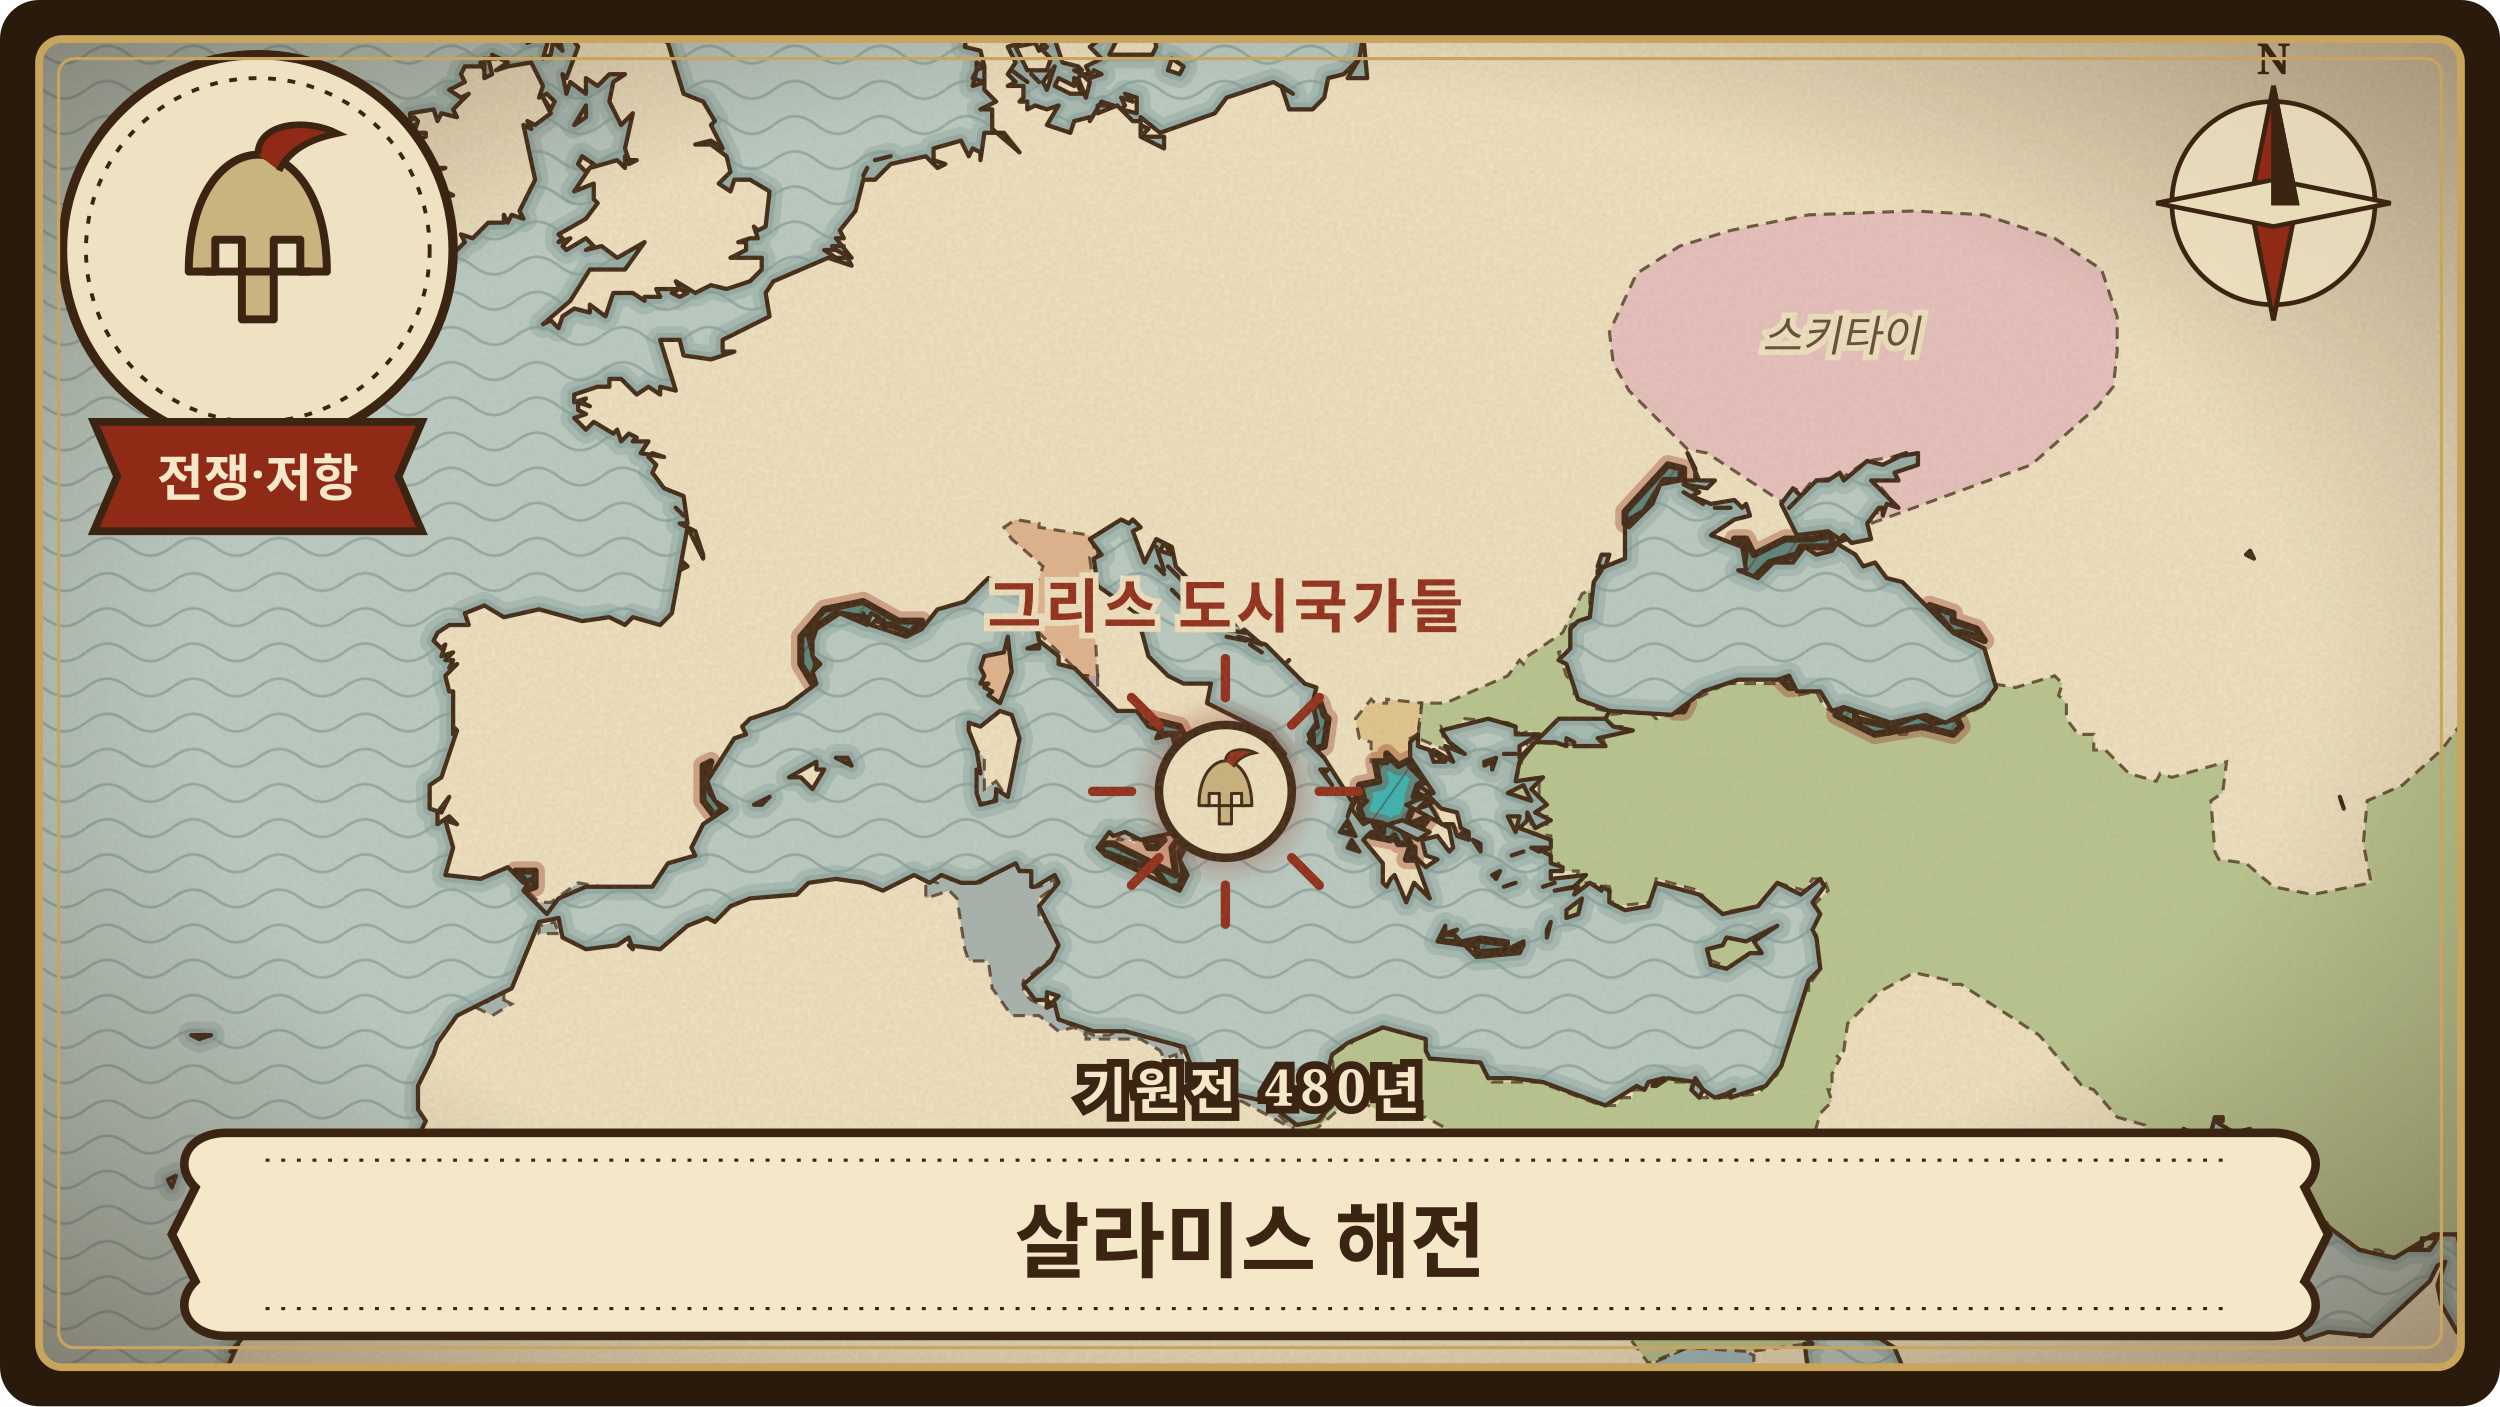
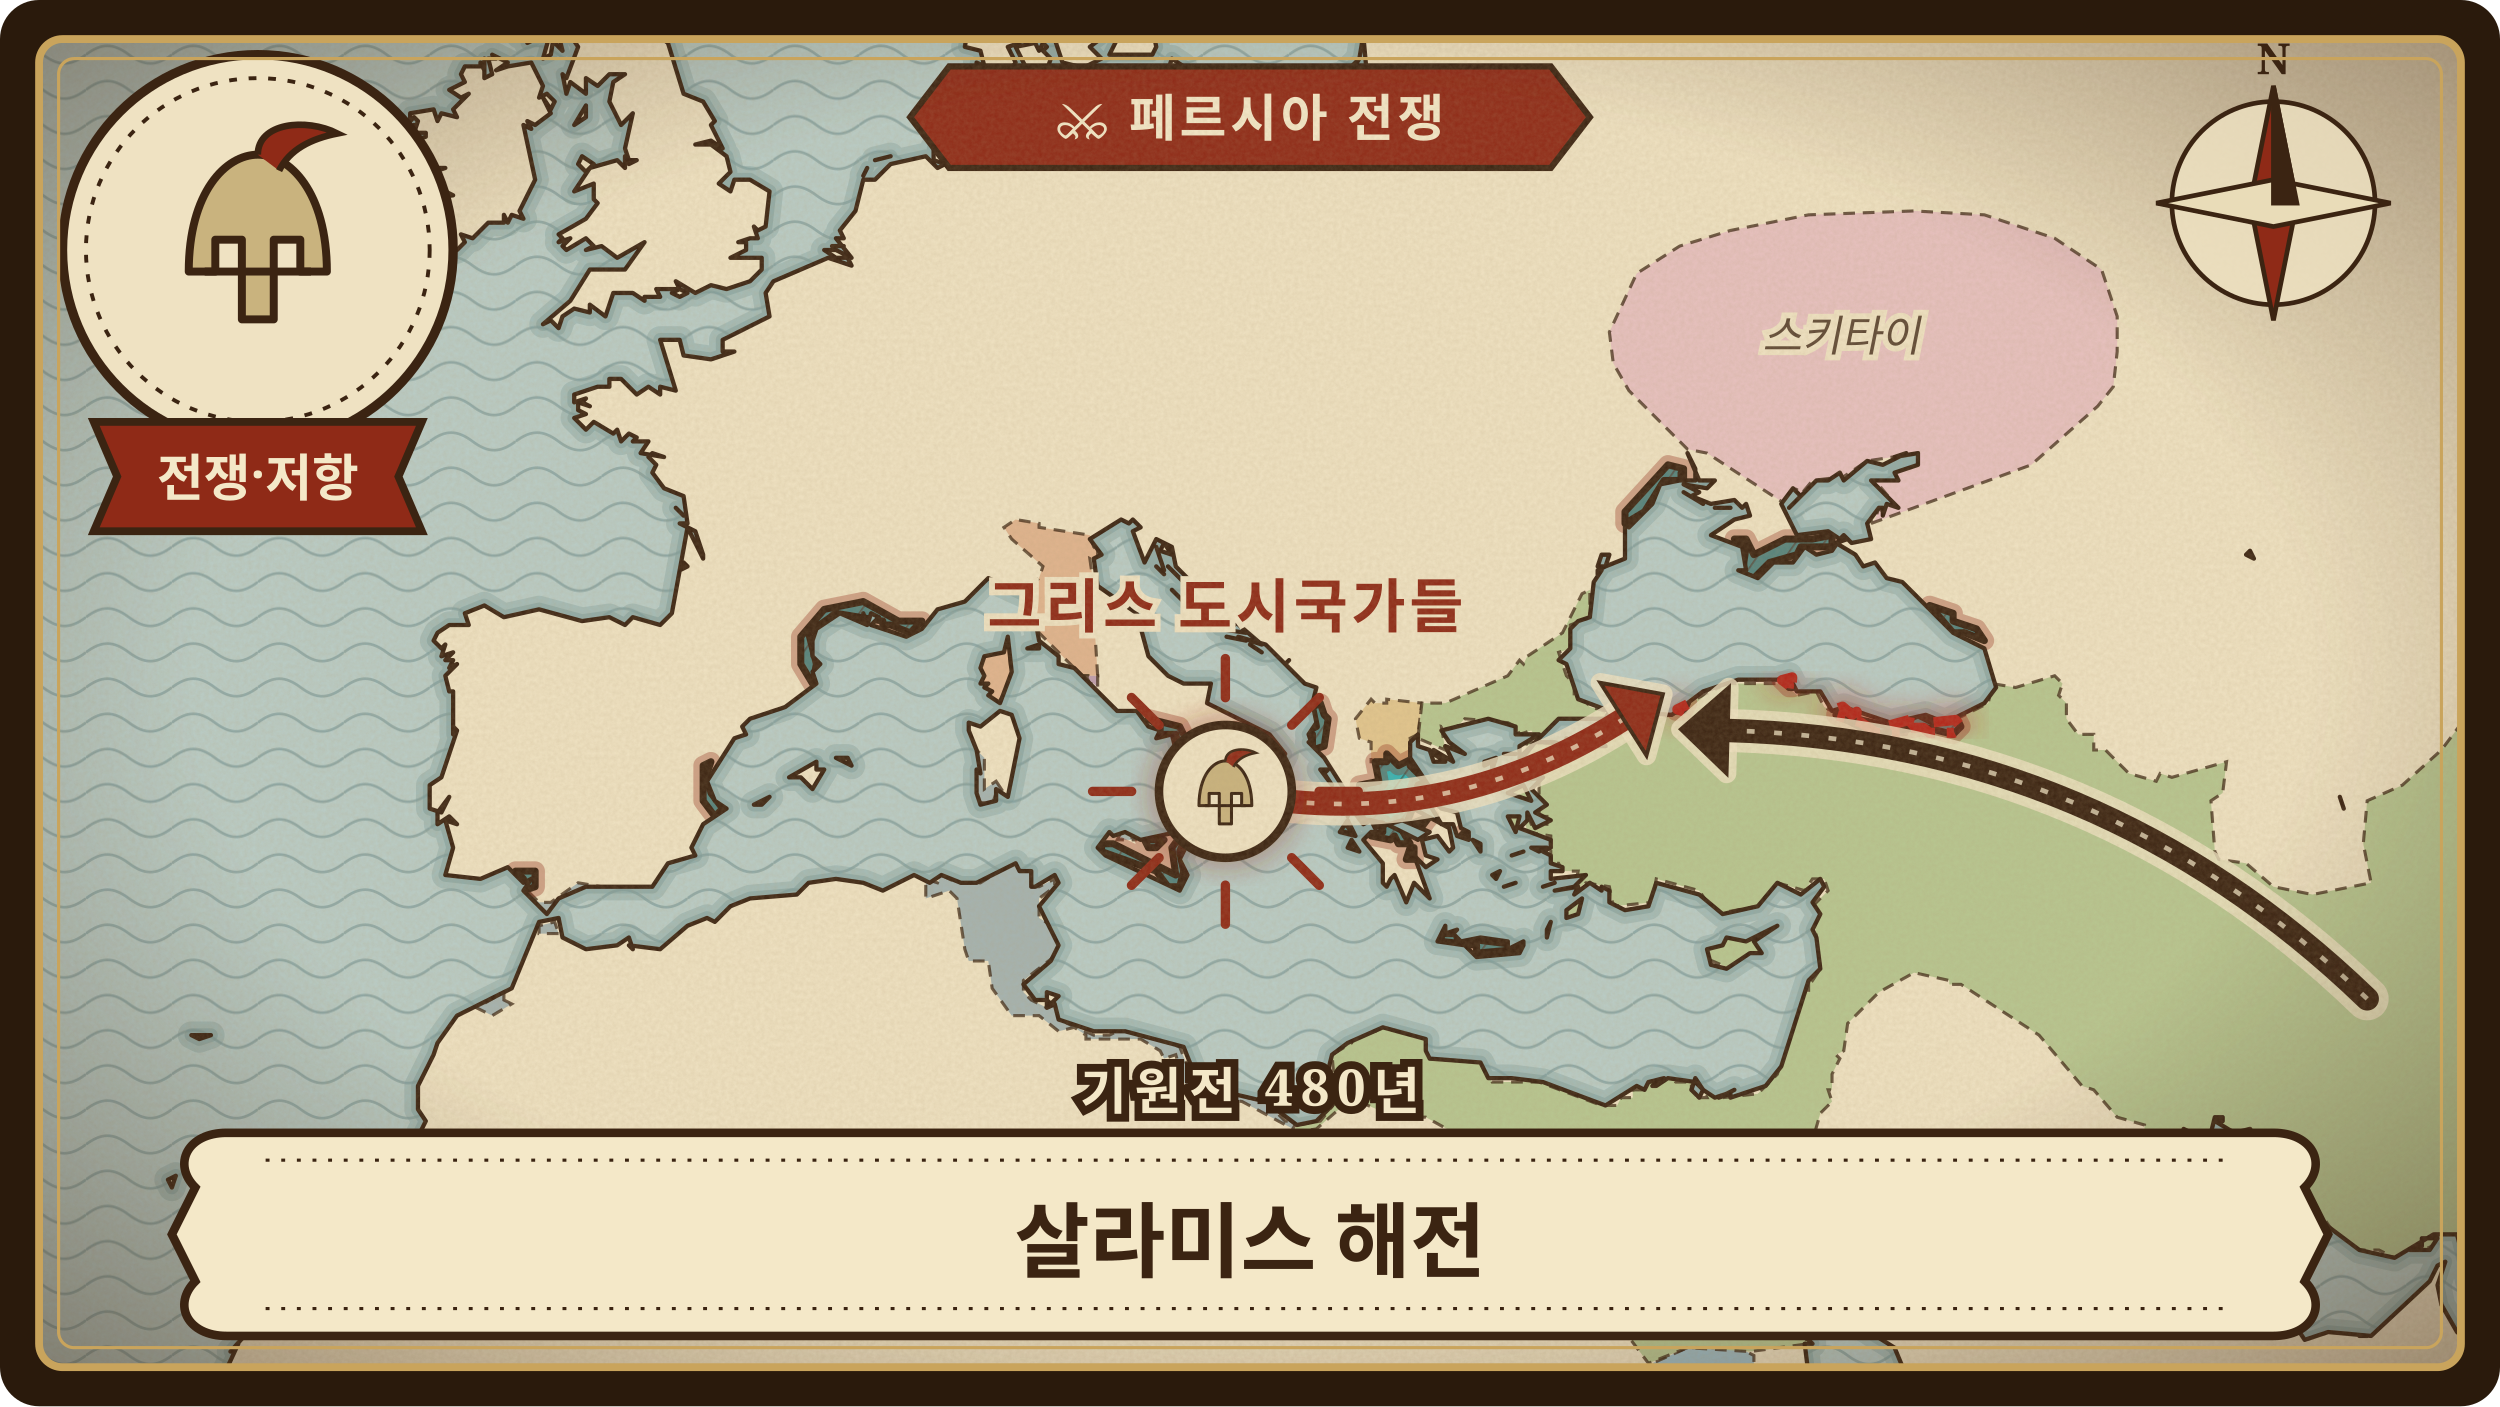
<svg xmlns="http://www.w3.org/2000/svg" viewBox="0 0 640 360" width="640" height="360" role="img" aria-label="살라미스 해전">
  <defs>
    <clipPath id="frame-battle-of-salamis">
      <rect x="10" y="10" width="620" height="340" rx="6" />
    </clipPath>
    <pattern id="waves-battle-of-salamis" width="22" height="9" patternUnits="userSpaceOnUse">
      <path d="M0 5 C4 2 7 2 11 5 C15 8 18 8 22 5" fill="none" stroke="#6f8f8f" stroke-width="0.7" stroke-opacity="0.55" />
    </pattern>
    <pattern id="hatch-battle-of-salamis" width="6" height="6" patternUnits="userSpaceOnUse" patternTransform="rotate(35)">
      <path d="M0 0 L0 6" stroke="#3b2412" stroke-width="0.9" stroke-opacity="0.45" />
    </pattern>
    <filter id="paper-battle-of-salamis" x="0" y="0" width="100%" height="100%">
      <feTurbulence type="fractalNoise" baseFrequency="0.9" numOctaves="3" seed="33" result="noise" />
      <feColorMatrix in="noise" type="matrix" values="0 0 0 0 0.45  0 0 0 0 0.33  0 0 0 0 0.18  0 0 0 0.22 0" />
    </filter>
    <radialGradient id="vignette-battle-of-salamis" cx="50%" cy="48%" r="70%">
      <stop offset="60%" stop-color="#3b2412" stop-opacity="0" />
      <stop offset="100%" stop-color="#3b2412" stop-opacity="0.45" />
    </radialGradient>
    <filter id="glow-battle-of-salamis">
      <feGaussianBlur stdDeviation="3" />
    </filter>
    <path id="land-battle-of-salamis" d="M43 302L44 304L45 301L43 302ZM476 384L474 367L476 368L473 363L473 360L463 352L462 344L464 344L459 339L450 320L447 309L439 300L437 294L439 290L444 303L452 311L456 297L458 295L455 307L460 308L475 333L475 336L477 340L485 345L490 357L489 360L491 368L495 374L503 379L505 384L636 384L635 379L637 375L639 372L639 373L642 373L651 361L652 356L650 355L643 346L633 344L629 341L625 334L624 329L626 323L624 324L622 328L607 342L596 341L590 343L588 340L585 340L587 338L585 338L586 338L588 334L587 327L585 324L583 326L583 329L581 330L581 337L575 326L577 323L575 320L576 320L572 315L570 316L568 313L569 312L566 312L560 296L557 296L561 294L559 289L563 291L566 290L567 286L569 286L569 287L567 287L572 290L576 289L580 295L580 298L583 299L582 300L586 309L594 312L596 314L604 320L613 322L623 316L629 316L632 328L646 331L657 332L658 331L664 334L664 -24L239 -24L276 -24L275 -21L276 -19L277 -19L277 -15L278 -15L281 -8L285 -2L283 -1L284 2L281 1L286 10L284 14L288 14L295 14L296 12L295 7L297 5L300 5L299 3L306 2L308 4L314 -9L313 -13L315 -16L313 -18L315 -19L312 -22L315 -20L313 -22L313 -23L315 -22L314 -24L375 -24L375 -13L371 -9L369 -9L366 -10L361 -20L354 -17L348 -2L350 20L345 20L348 15L344 19L340 20L339 25L336 28L330 28L328 22L331 24L326 21L320 23L314 25L311 29L297 34L292 30L292 32L294 33L292 35L298 35L298 38L292 35L292 31L290 31L286 27L281 29L281 27L285 27L282 26L279 31L279 30L275 31L274 34L268 32L271 27L268 28L265 27L263 28L263 26L261 26L262 25L262 22L258 22L260 21L258 19L260 16L258 12L261 11L259 9L262 10L261 7L264 8L264 3L266 1L266 4L267 2L268 3L270 -1L265 -3L264 -1L265 -5L261 -4L265 -5L265 -9L262 -10L265 -9L266 -12L266 -17L267 -20L262 -17L258 -11L251 -11L248 -6L251 -3L250 -4L252 -8L262 -10L256 -8L257 -2L256 -4L255 -3L255 -6L252 -3L252 -1L249 -2L248 -5L247 4L250 7L248 8L248 6L247 12L251 13L252 17L250 16L250 18L252 17L252 23L255 26L251 28L254 28L254 33L261 39L257 34L252 34L251 41L251 39L249 38L248 40L246 36L239 38L239 41L242 42L240 43L237 40L228 42L224 46L221 46L219 54L215 59L216 61L214 61L218 66L214 64L211 64L214 66L217 66L218 68L212 66L198 72L196 75L197 81L185 87L185 90L188 90L182 92L175 91L174 87L169 87L173 100L169 99L169 101L166 99L163 101L159 97L156 97L156 99L153 99L147 101L147 103L150 102L149 103L151 104L148 103L148 105L150 106L147 107L150 110L152 108L157 111L158 110L159 113L161 111L163 112L162 113L166 113L164 116L170 117L167 116L166 117L168 119L167 121L170 125L175 127L176 134L174 134L178 136L180 142L180 143L176 135L174 146L175 144L176 145L174 146L172 157L169 160L162 158L160 160L156 158L149 159L138 156L129 158L124 155L119 157L120 160L115 160L112 162L111 164L113 166L114 165L113 168L116 167L114 169L116 169L115 171L117 170L114 173L115 177L116 177L116 188L116 186L117 187L113 199L110 201L110 207L113 208L115 204L112 208L112 211L115 209L117 211L114 210L116 217L114 224L123 225L130 222L134 226L136 225L134 228L140 234L143 230L150 227L167 227L171 221L178 219L177 217L180 211L186 207L183 205L181 200L188 189L191 188L190 186L192 184L201 181L209 175L208 172L210 170L208 168L208 164L209 161L215 157L222 160L221 157L222 160L223 157L225 158L223 160L232 163L236 161L240 156L247 154L253 148L264 153L266 164L271 168L271 170L275 171L286 182L291 182L294 186L297 187L296 189L300 188L301 192L303 194L306 194L311 206L308 208L306 215L310 215L314 210L314 207L319 204L318 201L313 197L316 190L320 189L319 190L324 192L327 197L329 193L325 188L309 180L310 175L303 175L299 173L294 168L291 157L281 150L280 143L282 142L279 138L287 133L289 134L290 133L292 135L290 136L293 144L296 138L300 140L301 145L306 150L303 149L303 150L309 156L309 158L316 159L323 165L317 163L324 165L329 170L330 169L329 170L334 175L337 176L336 180L337 185L335 188L336 191L335 190L339 194L346 205L347 204L350 205L349 206L347 205L346 207L349 211L351 210L352 212L359 210L366 213L363 215L355 211L353 213L351 213L349 215L354 221L354 226L355 227L356 225L357 224L360 231L362 226L366 230L362 219L365 222L368 220L365 219L364 215L368 214L371 218L372 217L371 212L360 206L365 204L363 203L363 201L366 203L364 204L367 203L361 194L361 190L363 188L363 191L366 192L367 195L370 195L367 193L367 192L372 195L370 191L375 193L371 190L369 187L381 184L388 186L388 188L394 188L389 191L389 194L399 184L411 184L412 182L404 179L401 170L399 169L402 166L402 161L404 159L407 158L408 149L410 146L409 147L409 146L411 145L409 145L410 142L412 142L411 145L416 143L416 132L417 135L423 129L425 124L430 123L430 121L431 121L430 123L434 123L434 120L432 116L435 123L439 123L437 125L431 124L435 126L433 127L438 129L444 128L446 130L447 129L448 132L444 133L438 137L446 140L447 146L445 146L450 148L454 144L459 144L462 140L465 142L469 141L471 138L468 136L460 137L456 129L459 125L461 127L458 130L465 123L468 123L471 121L472 123L478 118L482 119L488 116L485 117L491 116L491 119L485 121L486 123L479 123L486 130L483 129L482 132L482 130L481 130L478 134L479 138L474 139L472 137L471 138L473 138L470 139L475 142L477 145L480 144L483 148L487 149L500 162L508 166L511 176L508 180L498 185L493 183L484 185L472 181L469 182L466 177L460 177L458 173L455 174L445 174L436 177L428 183L412 182L411 184L413 186L418 187L409 189L411 191L403 191L403 190L401 189L401 191L398 190L393 190L389 195L388 200L395 199L392 202L396 206L393 208L397 210L393 212L391 208L391 210L389 212L397 215L397 217L395 218L397 219L397 221L400 222L400 223L397 223L397 225L406 224L403 227L398 228L404 227L403 229L407 226L410 228L410 227L412 228L412 231L416 233L422 232L424 226L435 229L441 234L450 232L455 226L461 229L466 225L467 227L464 231L466 234L464 238L465 240L466 248L463 251L456 273L452 278L443 281L443 280L440 281L442 280L439 281L436 279L435 281L433 279L434 276L436 279L434 277L427 276L424 278L423 278L426 276L422 277L421 279L419 278L411 283L395 277L387 276L381 276L379 272L366 271L365 269L365 266L354 263L345 267L341 270L340 274L342 279L341 283L337 287L332 288L324 282L307 278L303 268L288 264L280 264L271 261L270 257L268 258L268 256L265 256L262 252L269 246L271 242L266 232L271 226L270 224L265 227L264 227L264 223L261 223L260 221L250 226L246 226L241 224L238 226L234 224L226 228L221 226L214 225L207 226L204 229L192 230L187 232L183 236L181 235L176 237L169 243L161 242L162 243L161 240L158 242L150 243L144 240L143 235L138 236L131 253L117 260L112 267L111 270L107 278L107 284L109 287L108 289L104 297L94 305L83 309L78 319L71 324L67 337L59 346L61 344L55 357L52 361L50 370L52 367L54 371L56 371L57 379L55 382L57 384ZM49 265L51 266L54 265L49 265ZM52 305L55 308L58 303L52 305ZM60 309L63 310L63 307L61 307L60 309ZM70 308L75 306L76 302L70 308ZM75 300L79 299L79 297L75 300ZM102 57L108 57L103 60L105 62L109 60L104 64L110 62L107 66L117 64L119 62L118 60L121 61L125 57L129 57L129 55L130 57L131 55L134 56L133 54L137 46L134 32L136 33L135 31L137 32L141 29L139 25L141 28L142 26L140 24L138 25L139 22L136 16L130 17L127 18L130 16L126 14L127 15L125 15L126 19L124 20L124 15L124 18L123 16L123 17L119 17L118 19L119 21L115 23L118 25L120 24L116 28L117 30L113 29L112 31L111 28L105 29L105 31L106 30L107 31L106 34L109 34L109 35L106 36L107 38L104 39L106 39L104 40L107 40L107 42L109 41L109 43L114 43L111 44L110 49L106 52L109 50L111 51L114 49L116 50L109 51L106 53L108 55L105 55L102 57ZM104 33L106 34L106 32L104 33ZM133 9L135 8L135 11L137 10L136 6L133 9ZM134 1L139 1L140 -1L136 -4L134 -2L137 -2L135 0L137 0L134 1ZM135 -5L141 -4L137 -4L140 -2L144 -6L143 -5L145 -5L142 -4L141 -1L144 -3L140 1L139 6L140 5L140 8L141 8L139 15L141 14L142 8L141 5L144 2L146 1L142 5L143 7L144 5L145 7L147 2L146 6L146 4L149 6L146 6L146 9L148 12L145 20L144 19L145 24L146 21L150 24L150 20L153 22L156 19L160 19L157 21L156 26L159 32L162 29L160 38L161 41L163 41L161 42L160 40L160 43L158 41L151 43L147 49L152 47L152 51L153 52L150 56L143 60L144 61L143 62L146 61L144 63L145 64L150 61L152 63L150 64L154 63L158 66L165 62L160 69L151 69L146 77L139 83L141 82L143 84L144 81L147 79L151 80L151 78L155 81L157 75L162 75L165 77L165 76L169 76L168 74L174 74L173 72L178 75L182 73L186 74L192 72L195 69L195 66L187 66L191 64L191 62L189 62L192 61L194 61L193 58L194 59L196 58L197 49L192 46L188 46L187 49L184 47L187 44L186 40L182 37L178 37L182 36L185 38L182 32L183 31L180 26L175 24L171 11L163 5L160 6L154 4L158 5L164 1L161 -1L158 0L164 -3L170 -16L170 -18L168 -19L157 -19L151 -16L153 -19L150 -18L154 -21L150 -22L153 -21L152 -23L154 -24L142 -24L144 -21L142 -23L143 -21L140 -22L140 -20L139 -21L139 -18L141 -17L138 -17L138 -16L139 -14L141 -15L139 -13L141 -13L140 -11L142 -10L139 -11L141 -9L138 -9L139 -6L135 -5ZM136 7L137 8L139 3L136 7ZM142 11L144 13L143 9L142 11ZM143 7L145 9L143 7ZM147 32L150 30L150 27L147 32ZM148 42L150 44L152 42L149 40L148 42ZM172 75L174 76L176 75L174 74L172 75ZM173 130L175 132L173 130ZM193 206L195 206L197 204L193 206ZM202 199L205 199L208 202L211 197L209 197L209 195L202 199ZM213 63L216 63L213 63ZM214 194L218 196L217 194L214 194ZM221 45L222 43L221 45ZM224 41L228 40L224 41ZM248 187L250 192L251 198L250 197L250 203L251 206L255 205L255 202L258 204L261 189L259 183L256 182L251 186L248 185L248 187ZM249 22L252 21L249 20L250 18L249 22ZM251 171L252 173L251 175L253 175L252 176L254 177L253 178L256 180L259 172L258 163L257 167L252 168L251 171ZM259 18L263 21L259 18ZM260 12L263 18L268 18L269 15L267 13L268 12L267 11L266 13L265 11L260 12ZM263 166L266 166L266 165L263 166ZM264 19L266 21L264 19ZM266 8L267 7L267 5L266 8ZM267 21L268 23L270 17L267 21ZM268 256L269 257L271 255L268 254L268 256ZM269 9L271 10L270 10L272 16L276 17L277 18L275 18L277 19L276 20L278 25L279 21L277 19L279 19L278 17L282 15L279 12L283 9L283 5L280 4L277 6L278 10L277 10L277 6L276 10L275 8L276 6L272 5L274 7L273 9L269 9ZM270 22L274 24L277 24L275 20L275 22L271 20L270 22ZM279 20L282 19L280 18L279 20ZM281 217L283 219L302 228L304 224L302 220L306 212L292 215L288 213L285 214L284 213L281 217ZM287 28L291 29L291 25L288 24L290 26L287 25L288 27L287 28ZM296 140L298 146L296 140ZM296 145L298 147L296 145ZM297 141L300 142L298 139L297 141ZM299 18L302 19L303 17L300 15L299 18ZM299 145L303 149L299 145ZM300 151L303 154L300 151ZM312 161L319 162L312 161ZM312 -1L313 2L318 -14L312 -1ZM312 160L316 160L312 160ZM314 163L319 164L314 163ZM320 165L323 167L320 165ZM338 197L341 201L339 198L340 197L338 197ZM343 213L347 214L345 210L343 213ZM345 209L346 206L345 209ZM345 217L348 218L346 215L345 217ZM348 15L349 9L348 15ZM363 207L366 206L369 211L372 211L373 214L376 215L376 213L374 212L373 208L369 207L366 204L363 207ZM368 241L375 242L378 245L389 244L390 242L390 241L386 243L386 241L379 240L374 241L372 239L373 238L370 239L370 237L368 241ZM377 215L379 218L379 216L377 215ZM380 195L380 196L382 195L382 197L383 194L380 195ZM382 224L383 225L384 223L382 224ZM385 193L388 193L385 193ZM385 227L388 226L385 227ZM386 209L388 213L389 209L386 209ZM386 203L392 205L390 201L386 203ZM387 219L390 218L387 219ZM392 217L394 218L396 217L392 217ZM395 227L398 226L395 227ZM396 238L396 240L397 236L396 238ZM401 233L401 235L404 234L405 230L401 233ZM417 135L420 132L417 135ZM431 126L436 129L431 126ZM437 243L438 247L442 248L448 244L451 244L449 241L455 237L447 241L442 240L441 242L437 243ZM439 130L443 130L439 130ZM442 280L444 279L442 280ZM560 292L561 294L562 293L561 290L560 292ZM575 142L577 143L576 141L575 142ZM579 324L580 328L580 325L579 324ZM599 204L600 207L599 204ZM604 342L606 342L604 342ZM617 320L622 320L624 317L620 317L620 319L617 320Z" />
    <clipPath id="landclip-battle-of-salamis">
      <use href="#land-battle-of-salamis" />
    </clipPath>
-     <path id="hl-battle-of-salamis-7" d="M132 223L137 223L137 227L134 228L134 225ZM360 220L361 217L362 217L362 220ZM345 218L345 216L348 216L348 218ZM293 215L298 215L296 217L294 217ZM343 211L345 211L347 214L343 213ZM361 211L366 209L363 213L363 211ZM321 188L321 189L325 188L328 193L328 196L326 196L323 191L320 191L320 189L314 192L313 198L316 200L318 204L313 207L313 211L309 215L304 213L302 218L303 223L302 227L299 227L296 223L282 218L282 216L285 216L301 224L300 217L303 213L308 212L309 208L311 207L307 194L302 192L301 188L297 188L297 186L294 184L302 186L305 192L309 192L310 194L312 194L312 192L316 187ZM358 211L361 216L358 216L357 214L356 215L351 214L354 213L354 211L349 210L348 207L349 204L348 201L353 200L352 195L355 195L355 193L358 196L362 194L361 196L365 200L363 201L362 204L367 205L362 206L360 211ZM181 198L182 203L185 207L183 209L180 205L180 200L180 196L182 195ZM339 183L340 184L339 191L336 192L336 188L335 188L335 187L337 186L336 181L338 180ZM226 160L226 159L214 157L207 162L209 170L208 175L205 170L205 163L211 156L221 154L230 159L236 159L233 162L228 160ZM373 240L389 242L389 243L378 244L378 242L369 241L369 239L373 239ZM377 214L380 217L377 216ZM374 214L375 213L377 215ZM375 205L377 205L377 207L375 206ZM501 184L502 186L500 188L492 186L480 188L470 183L472 181L475 182L475 184L484 186L491 183L495 185L500 184ZM431 182L429 182L432 180ZM458 176L456 174L459 173L459 176ZM500 162L494 155L500 157L500 159L506 161L508 164L503 162ZM469 137L469 140L461 140L460 142L453 144L449 148L446 147L447 140L444 138L447 138L449 142L457 138L464 138ZM431 120L431 123L426 123L421 131L416 134L416 131L427 119Z" />
+     <path id="hl-battle-of-salamis-8" d="M132 223L137 223L137 227L134 228L134 225ZM360 220L361 217L362 217L362 220ZM345 218L345 216L348 216L348 218ZM293 215L298 215L296 217L294 217ZM343 211L345 211L347 214L343 213ZM361 211L366 209L363 213L363 211ZM321 188L321 189L325 188L328 193L328 196L326 196L323 191L320 191L320 189L314 192L313 198L316 200L318 204L313 207L313 211L309 215L304 213L302 218L303 223L302 227L299 227L296 223L282 218L282 216L285 216L301 224L300 217L303 213L308 212L309 208L311 207L307 194L302 192L301 188L297 188L297 186L294 184L302 186L305 192L309 192L310 194L312 194L312 192L316 187ZM358 211L361 216L358 216L357 214L356 215L351 214L354 213L354 211L349 210L348 207L349 204L348 201L353 200L352 195L355 195L355 193L358 196L362 194L361 196L365 200L363 201L362 204L367 205L362 206L360 211ZM181 198L182 203L185 207L183 209L180 205L180 200L180 196L182 195ZM339 183L340 184L339 191L336 192L336 188L335 188L335 187L337 186L336 181L338 180ZM226 160L226 159L214 157L207 162L209 170L208 175L205 170L205 163L211 156L221 154L230 159L236 159L233 162L228 160ZM373 240L389 242L389 243L378 244L378 242L369 241L369 239L373 239ZM377 214L380 217L377 216ZM374 214L375 213L377 215ZM375 205L377 205L377 207L375 206ZM501 184L502 186L500 188L492 186L480 188L470 183L472 181L475 182L475 184L484 186L491 183L495 185L500 184ZM431 182L429 182L432 180ZM458 176L456 174L459 173L459 176ZM500 162L494 155L500 157L500 159L506 161L508 164L503 162ZM469 137L469 140L461 140L460 142L453 144L449 148L446 147L447 140L444 138L447 138L449 142L457 138L464 138ZM431 120L431 123L426 123L421 131L416 134L416 131L427 119Z" />
  </defs>
  <rect width="640" height="360" rx="10" fill="#2a1a0c" />
  <g clip-path="url(#frame-battle-of-salamis)">
    <rect width="640" height="360" fill="#b9ccc6" />
    <rect width="640" height="360" fill="url(#waves-battle-of-salamis)" />
    <use href="#land-battle-of-salamis" fill="none" stroke="#7e9c98" stroke-width="7" stroke-opacity="0.35" stroke-linejoin="round" />
    <use href="#land-battle-of-salamis" fill="none" stroke="#7e9c98" stroke-width="3.5" stroke-opacity="0.5" stroke-linejoin="round" />
    <use href="#land-battle-of-salamis" fill="#efe2c2" stroke="none" />
    <g clip-path="url(#landclip-battle-of-salamis)">
      <path d="M449 359L448 363L454 384L427 384L423 361L425 353L423 349L432 345L445 345L449 347L449 359Z" fill="rgb(158,187,194)" stroke="#3b2412" stroke-width="0.8" stroke-opacity="0.75" stroke-dasharray="3 2" />
      <path d="M479 134L520 119L537 104L541 99L542 90L542 81L538 69L526 61L508 55L490 54L463 55L443 59L430 63L419 70L412 85L413 93L417 100L432 115L437 116L457 129L460 125L459 129L464 123L472 122L478 118L491 116L491 118L485 121L485 123L480 123L485 129L483 129L482 131L481 130L480 133Z" fill="rgb(231,193,191)" stroke="#3b2412" stroke-width="0.8" stroke-opacity="0.75" stroke-dasharray="3 2" />
+       <path d="M266 339L286 339L305 326L309 310L294 304L270 308L262 321Z" fill="rgb(217,181,191)" stroke="#3b2412" stroke-width="0.8" stroke-opacity="0.75" stroke-dasharray="3 2" />
      <path d="M258 163L259 174L255 181L251 177L251 169L256 166L257 163ZM266 164L266 167L264 167L264 164ZM281 141L281 144L279 143L280 150L278 152L277 155L280 157L281 173L277 173L266 162L263 151L266 148L267 145L259 138L257 135L260 133L266 134L266 135L279 137L280 140Z" fill="rgb(224,180,142)" stroke="#3b2412" stroke-width="0.8" stroke-opacity="0.75" stroke-dasharray="3 2" />
      <path d="M363 188L361 189L362 194L358 196L355 193L355 195L351 195L351 190L348 189L347 184L351 179L352 180L355 180L355 179L364 180L363 188Z" fill="rgb(226,198,142)" stroke="#3b2412" stroke-width="0.8" stroke-opacity="0.75" stroke-dasharray="3 2" />
      <path d="M129 256L131 257L126 260L122 258L129 254ZM271 240L271 244L262 251L262 254L264 256L268 258L271 257L271 261L280 265L284 265L288 263L302 268L306 278L324 282L329 287L332 287L331 289L318 282L306 280L303 277L301 270L298 271L297 269L292 266L278 266L278 265L275 263L271 264L266 260L259 260L254 253L253 246L248 246L247 243L245 230L243 228L237 230L237 225L240 226L241 224L245 226L251 226L259 221L264 222L264 227L266 227L270 225L270 227L266 230L266 235L271 238ZM143 239L138 239L138 237L142 236ZM154 227L143 230L140 234L137 232L135 228L138 231L141 231L148 226ZM286 215L287 213L291 215ZM195 207L194 207L194 203L197 203L197 205ZM255 200L257 203L255 203L254 206L249 205L250 192L252 194L252 202Z" fill="rgb(165,179,176)" stroke="#3b2412" stroke-width="0.8" stroke-opacity="0.75" stroke-dasharray="3 2" />
      <path d="M390 219L387 220L390 218ZM386 213L387 208L389 209L388 213ZM389 205L386 203L388 201L391 202L392 205ZM379 196L380 194L383 194L383 196ZM385 194L385 192L388 192L388 193ZM376 189L376 186L378 186L378 188ZM403 175L403 178L405 178L407 181L411 182L411 183L422 182L424 184L431 182L432 180L440 176L439 175L457 175L460 178L465 177L467 181L480 188L488 188L489 186L500 188L502 186L501 184L509 180L510 175L516 176L526 173L528 175L527 178L529 180L529 184L532 188L536 188L536 192L539 192L545 198L552 200L553 198L556 199L570 195L569 203L566 205L567 218L568 220L575 221L582 227L592 229L607 226L605 216L606 205L615 201L625 192L640 172L643 164L641 159L643 156L647 159L661 157L664 159L664 333L633 328L631 325L630 319L628 316L624 316L625 318L618 321L617 320L619 319L613 322L609 320L604 320L597 315L595 312L586 308L583 301L582 301L582 299L580 298L580 296L577 293L576 289L572 290L567 288L567 290L562 291L563 294L560 295L549 292L549 288L542 286L536 279L533 278L522 265L502 252L499 252L499 251L490 249L481 254L473 262L472 269L470 270L471 271L469 275L469 279L468 279L469 282L466 285L464 292L464 297L457 296L453 311L449 309L444 304L443 299L441 297L439 291L438 292L440 300L447 308L450 321L463 344L448 346L432 345L422 349L416 341L406 337L397 317L392 312L393 311L382 297L374 291L365 286L357 286L348 282L345 282L337 289L331 290L332 288L338 287L342 282L341 270L346 267L346 266L355 263L365 266L366 271L379 272L382 277L394 277L410 283L414 283L415 281L418 281L418 279L421 279L421 277L425 277L426 275L429 277L433 277L433 279L434 279L434 281L437 281L436 279L441 281L450 280L455 275L461 254L463 254L463 250L464 251L466 248L464 232L468 228L467 225L464 225L462 228L455 226L450 232L439 234L435 228L424 225L423 231L413 232L412 227L406 226L403 228L404 223L400 223L399 221L397 221L397 214L391 213L390 209L391 208L392 211L396 211L396 209L394 209L394 199L388 200L391 190L411 191L410 188L414 188L415 186L413 186L412 184L399 184L394 190L392 187L389 188L388 186L386 185L375 184L372 187L369 186L370 192L363 189L364 180L370 180L386 173L389 169L390 170L391 168L400 162L405 152L407 151L407 158L402 160L402 166L399 167L401 173ZM450 241L451 244L443 248L436 245L436 243L441 240L448 240L452 237L454 238ZM401 235L401 232L403 230L405 230L404 234ZM396 225L397 227L394 228Z" fill="rgb(183,198,144)" stroke="#3b2412" stroke-width="0.8" stroke-opacity="0.75" stroke-dasharray="3 2" />
      <path d="M279 175L278 173L281 173L281 176L280 175Z" fill="rgb(191,158,174)" stroke="#3b2412" stroke-width="0.8" stroke-opacity="0.75" stroke-dasharray="3 2" />
-       <use href="#hl-battle-of-salamis-7" fill="rgb(53,179,180)" stroke="none" />
-       <use href="#hl-battle-of-salamis-7" fill="url(#hatch-battle-of-salamis)" stroke="none" />
-       <use href="#hl-battle-of-salamis-7" fill="none" stroke="#8f2a17" stroke-width="5" stroke-opacity="0.35" stroke-linejoin="round" />
-       <use href="#hl-battle-of-salamis-7" fill="none" stroke="#3b2412" stroke-width="1.8" stroke-linejoin="round" />
+       <use href="#hl-battle-of-salamis-8" fill="rgb(53,179,180)" stroke="none" />
+       <use href="#hl-battle-of-salamis-8" fill="url(#hatch-battle-of-salamis)" stroke="none" />
+       <use href="#hl-battle-of-salamis-8" fill="none" stroke="#8f2a17" stroke-width="5" stroke-opacity="0.35" stroke-linejoin="round" />
+       <use href="#hl-battle-of-salamis-8" fill="none" stroke="#3b2412" stroke-width="1.8" stroke-linejoin="round" />
    </g>
    <use href="#land-battle-of-salamis" fill="none" stroke="#3b2412" stroke-width="1.1" stroke-linejoin="round" />
+     <g>
+       <path d="M483.7 185.7 L488.8 184.3 L488.9 183.6 M495.0 184.9 L500.6 184.3 L501.7 185.7 L501.5 187.0 L500.2 187.6 L494.0 187.6 L492.3 186.3 L489.2 186.3 L487.8 187.6 L480.3 187.6 L476.3 184.9 L469.7 183.0 L469.8 181.6 L471.7 180.9 L474.1 183.0 L475.3 182.2 L475.2 183.6 M431.2 182.2 L429.4 181.6 L432.0 180.3 M457.9 176.2 L458.0 175.4 L456.2 174.1 L458.8 173.4 L458.6 176.2" fill="none" stroke="#c0301c" stroke-width="9" stroke-opacity="0.35" stroke-linejoin="round" filter="url(#glow-battle-of-salamis)" />
+       <path d="M483.7 185.7 L488.8 184.3 L488.9 183.6 M495.0 184.9 L500.6 184.3 L501.7 185.7 L501.5 187.0 L500.2 187.6 L494.0 187.6 L492.3 186.3 L489.2 186.3 L487.8 187.6 L480.3 187.6 L476.3 184.9 L469.7 183.0 L469.8 181.6 L471.7 180.9 L474.1 183.0 L475.3 182.2 L475.2 183.6 M431.2 182.2 L429.4 181.6 L432.0 180.3 M457.9 176.2 L458.0 175.4 L456.2 174.1 L458.8 173.4 L458.6 176.2" fill="none" stroke="#b3261a" stroke-width="2.6" stroke-dasharray="7 3 2 3" stroke-linejoin="round" />
+       <path d="M606.0 255.7 Q537.5 189.6 442.3 187.0" fill="none" stroke="#efe2c2" stroke-width="11" stroke-linecap="round" stroke-opacity="0.8" />
+       <path d="M430.3 186.7 L442.6 176.0 L442.0 198.0 Z" fill="#efe2c2" stroke="#efe2c2" stroke-width="5" stroke-linejoin="round" stroke-opacity="0.8" />
+       <path d="M606.0 255.7 Q537.5 189.6 442.3 187.0" fill="none" stroke="#3b2412" stroke-width="6" stroke-linecap="round" />
+       <path d="M606.0 255.7 Q537.5 189.6 442.3 187.0" fill="none" stroke="#efe2c2" stroke-width="1.2" stroke-dasharray="2 5" stroke-opacity="0.75" />
+       <path d="M430.3 186.7 L442.6 176.0 L442.0 198.0 Z" fill="#3b2412" stroke="#3b2412" stroke-width="1" />
+       <path d="M313.7 202.6 Q368.4 214.2 415.6 184.1" fill="none" stroke="#efe2c2" stroke-width="11" stroke-linecap="round" stroke-opacity="0.8" />
+       <path d="M425.7 177.7 L421.5 193.4 L409.7 174.8 Z" fill="#efe2c2" stroke="#efe2c2" stroke-width="5" stroke-linejoin="round" stroke-opacity="0.8" />
+       <path d="M313.7 202.6 Q368.4 214.2 415.6 184.1" fill="none" stroke="#8f2a17" stroke-width="6" stroke-linecap="round" />
+       <path d="M313.7 202.6 Q368.4 214.2 415.6 184.1" fill="none" stroke="#efe2c2" stroke-width="1.2" stroke-dasharray="2 5" stroke-opacity="0.75" />
+       <path d="M425.7 177.7 L421.5 193.4 L409.7 174.8 Z" fill="#8f2a17" stroke="#3b2412" stroke-width="1" />
+     </g>
+     <g transform="translate(320 30)">
+       <path d="M-77 -13 L77 -13 L87 0 L77 13 L-77 13 L-87 0 Z" fill="#8f2a17" stroke="#3b2412" stroke-width="1.6" />
+       <text y="1" class="war">⚔ 페르시아 전쟁</text>
+     </g>
    <text x="313.7" y="160.6" class="lbl hl">그리스 도시국가들</text>
    <text x="471.4" y="89.9" class="lbl">스키타이</text>
    <g transform="translate(313.7 202.6)">
      <path d="M0 -24 L0 -34" transform="rotate(0)" stroke="#8f2a17" stroke-width="2.4" stroke-linecap="round" />
      <path d="M0 -24 L0 -34" transform="rotate(45)" stroke="#8f2a17" stroke-width="2.4" stroke-linecap="round" />
      <path d="M0 -24 L0 -34" transform="rotate(90)" stroke="#8f2a17" stroke-width="2.4" stroke-linecap="round" />
      <path d="M0 -24 L0 -34" transform="rotate(135)" stroke="#8f2a17" stroke-width="2.4" stroke-linecap="round" />
      <path d="M0 -24 L0 -34" transform="rotate(180)" stroke="#8f2a17" stroke-width="2.4" stroke-linecap="round" />
      <path d="M0 -24 L0 -34" transform="rotate(225)" stroke="#8f2a17" stroke-width="2.4" stroke-linecap="round" />
      <path d="M0 -24 L0 -34" transform="rotate(270)" stroke="#8f2a17" stroke-width="2.4" stroke-linecap="round" />
      <path d="M0 -24 L0 -34" transform="rotate(315)" stroke="#8f2a17" stroke-width="2.4" stroke-linecap="round" />
      <circle r="20" fill="#8f2a17" fill-opacity="0.35" filter="url(#glow-battle-of-salamis)" />
      <circle r="17" fill="#efe2c2" stroke="#3b2412" stroke-width="2.2" />
      <g transform="translate(-13 -13) scale(0.26)">
        <path d="M24 64 C24 34 38 20 50 20 C62 20 76 34 76 64 L66 64 L66 52 L56 52 L56 82 L44 82 L44 52 L34 52 L34 64 Z" fill="#c9b37e" stroke="#3b2412" stroke-width="3" stroke-linejoin="round" />
        <path d="M50 20 C50 8 68 6 80 12 C70 14 62 18 58 26" fill="#8f2a17" stroke="#3b2412" stroke-width="2.5" />
        <path d="M30 64 L70 64" stroke="#3b2412" stroke-width="3" />
      </g>
    </g>
    <rect width="640" height="360" filter="url(#paper-battle-of-salamis)" />
    <rect width="640" height="360" fill="url(#vignette-battle-of-salamis)" />
    <g transform="translate(582 52)" stroke="#3b2412" stroke-width="1.2">
      <circle r="26" fill="#efe2c2" fill-opacity="0.8" />
      <path d="M0 -30 L6 0 L0 30 L-6 0 Z" fill="#8f2a17" />
      <path d="M-30 0 L0 6 L30 0 L0 -6 Z" fill="#e9dcb8" />
      <path d="M0 -30 L6 0 L0 0 Z" fill="#3b2412" />
      <text y="-33" class="compass">N</text>
    </g>
    <g transform="translate(66 64)">
      <circle r="50" fill="#efe2c2" stroke="#3b2412" stroke-width="2.4" />
      <circle r="44" fill="none" stroke="#3b2412" stroke-width="1" stroke-dasharray="2 3" />
      <g transform="translate(-34 -38) scale(0.68)">
        <path d="M24 64 C24 34 38 20 50 20 C62 20 76 34 76 64 L66 64 L66 52 L56 52 L56 82 L44 82 L44 52 L34 52 L34 64 Z" fill="#c9b37e" stroke="#3b2412" stroke-width="3" stroke-linejoin="round" />
        <path d="M50 20 C50 8 68 6 80 12 C70 14 62 18 58 26" fill="#8f2a17" stroke="#3b2412" stroke-width="2.5" />
        <path d="M30 64 L70 64" stroke="#3b2412" stroke-width="3" />
      </g>
      <path d="M-42 44 L42 44 L36 58 L42 72 L-42 72 L-36 58 Z" fill="#8f2a17" stroke="#3b2412" stroke-width="2" />
      <text y="63" class="kind">전쟁·저항</text>
    </g>
    <g transform="translate(320 316)">
      <path d="M-262 -26 L262 -26 C272 -26 276 -18 270 -12 L276 0 L270 12 C276 18 272 26 262 26 L-262 26 C-272 26 -276 18 -270 12 L-276 0 L-270 -12 C-276 -18 -272 -26 -262 -26 Z" fill="#f4e8c8" stroke="#3b2412" stroke-width="2.2" />
      <path d="M-252 -19 L252 -19 M-252 19 L252 19" stroke="#3b2412" stroke-width="0.8" stroke-dasharray="1 3" />
      <text y="2" class="title" style="font-size:21px">살라미스 해전</text>
    </g>
    <text x="320" y="284" class="year">기원전 480년</text>
  </g>
  <rect x="10" y="10" width="620" height="340" rx="6" fill="none" stroke="#c9a45c" stroke-width="2" />
  <rect x="15" y="15" width="610" height="330" rx="4" fill="none" stroke="#c9a45c" stroke-width="0.8" />
  <style>
  text { font-family: 'Noto Serif KR', 'Nanum Myeongjo', 'AppleMyungjo', 'Batang', serif; text-anchor: middle; }
  .lbl { font-size: 11px; font-style: italic; fill: #3b2412; fill-opacity: 0.8; paint-order: stroke; stroke: #efe2c2; stroke-width: 3px; }
  .lbl.hl { font-size: 15px; font-weight: 700; font-style: normal; fill: #8f2a17; fill-opacity: 1; letter-spacing: 1px; }
  .title { font-weight: 800; fill: #3b2412; dominant-baseline: middle; }
  .year { font-size: 13px; font-weight: 700; fill: #f4e8c8; paint-order: stroke; stroke: #3b2412; stroke-width: 4px; letter-spacing: 2px; }
  .kind { font-size: 13px; font-weight: 800; fill: #f4e8c8; }
  .compass { font-size: 11px; font-weight: 700; fill: #3b2412; stroke: none; }
+   .war { font-size: 13px; font-weight: 800; fill: #f4e8c8; dominant-baseline: middle; letter-spacing: 1px; }
</style>
</svg>
